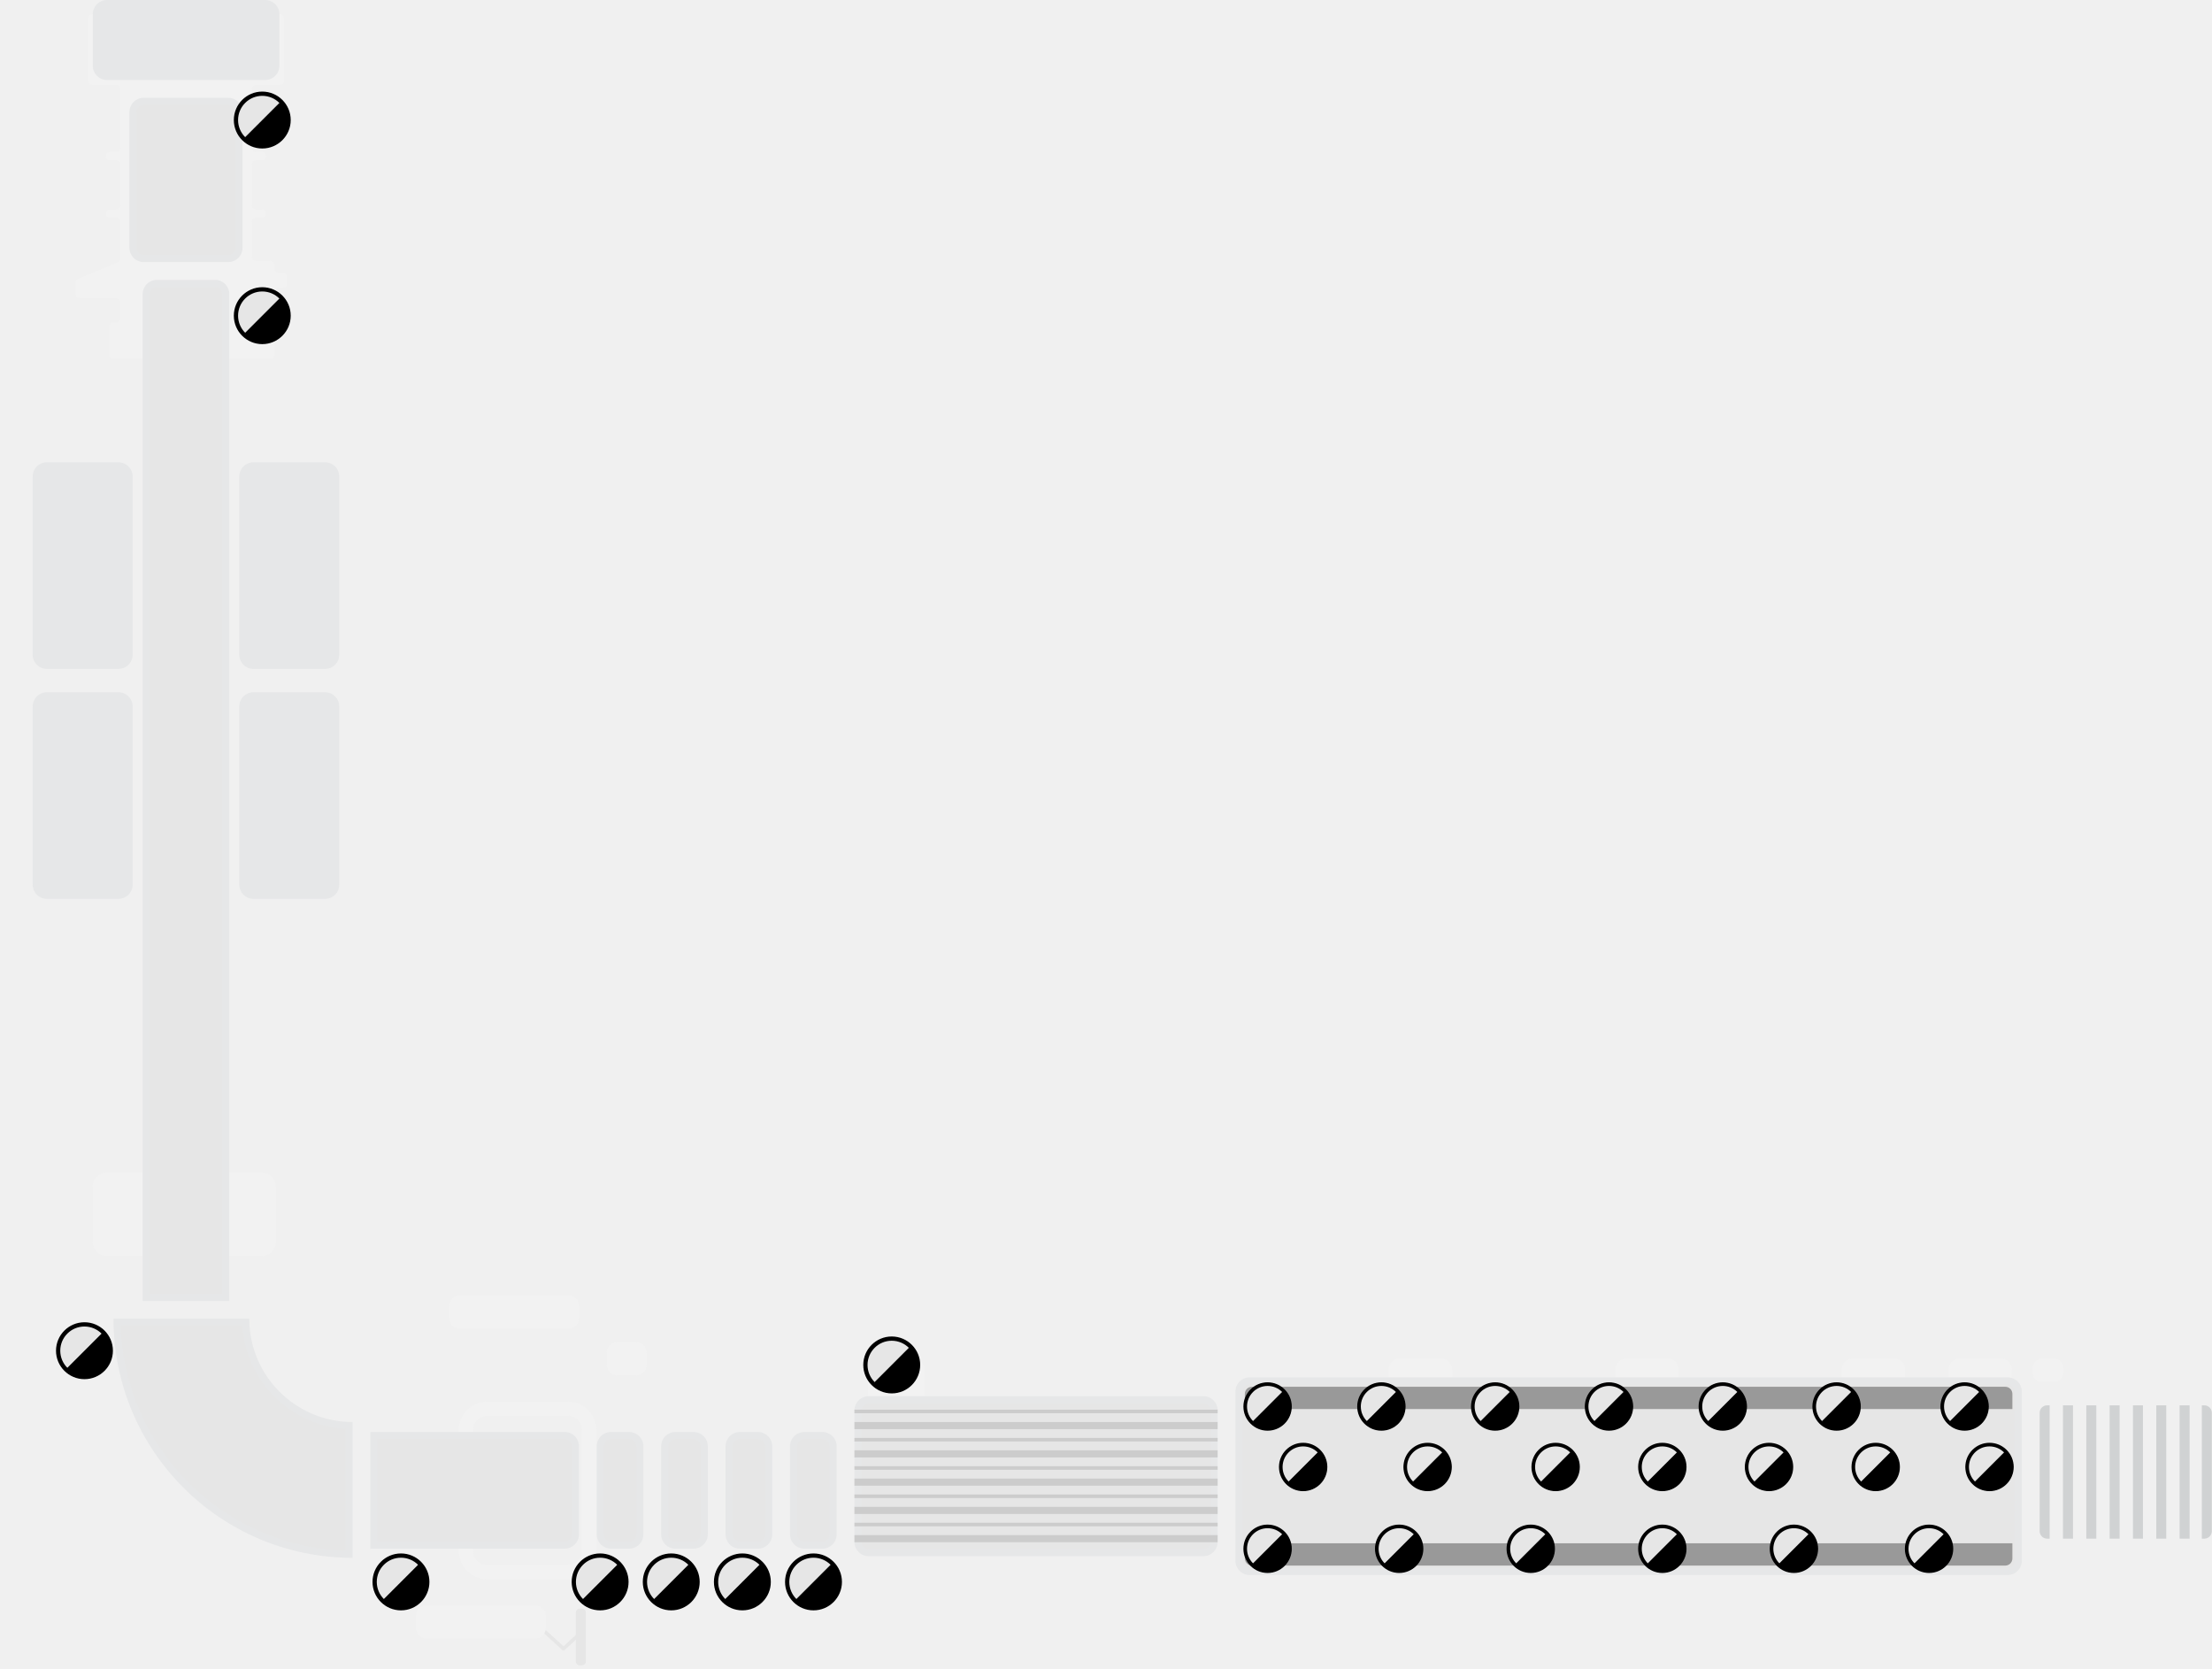
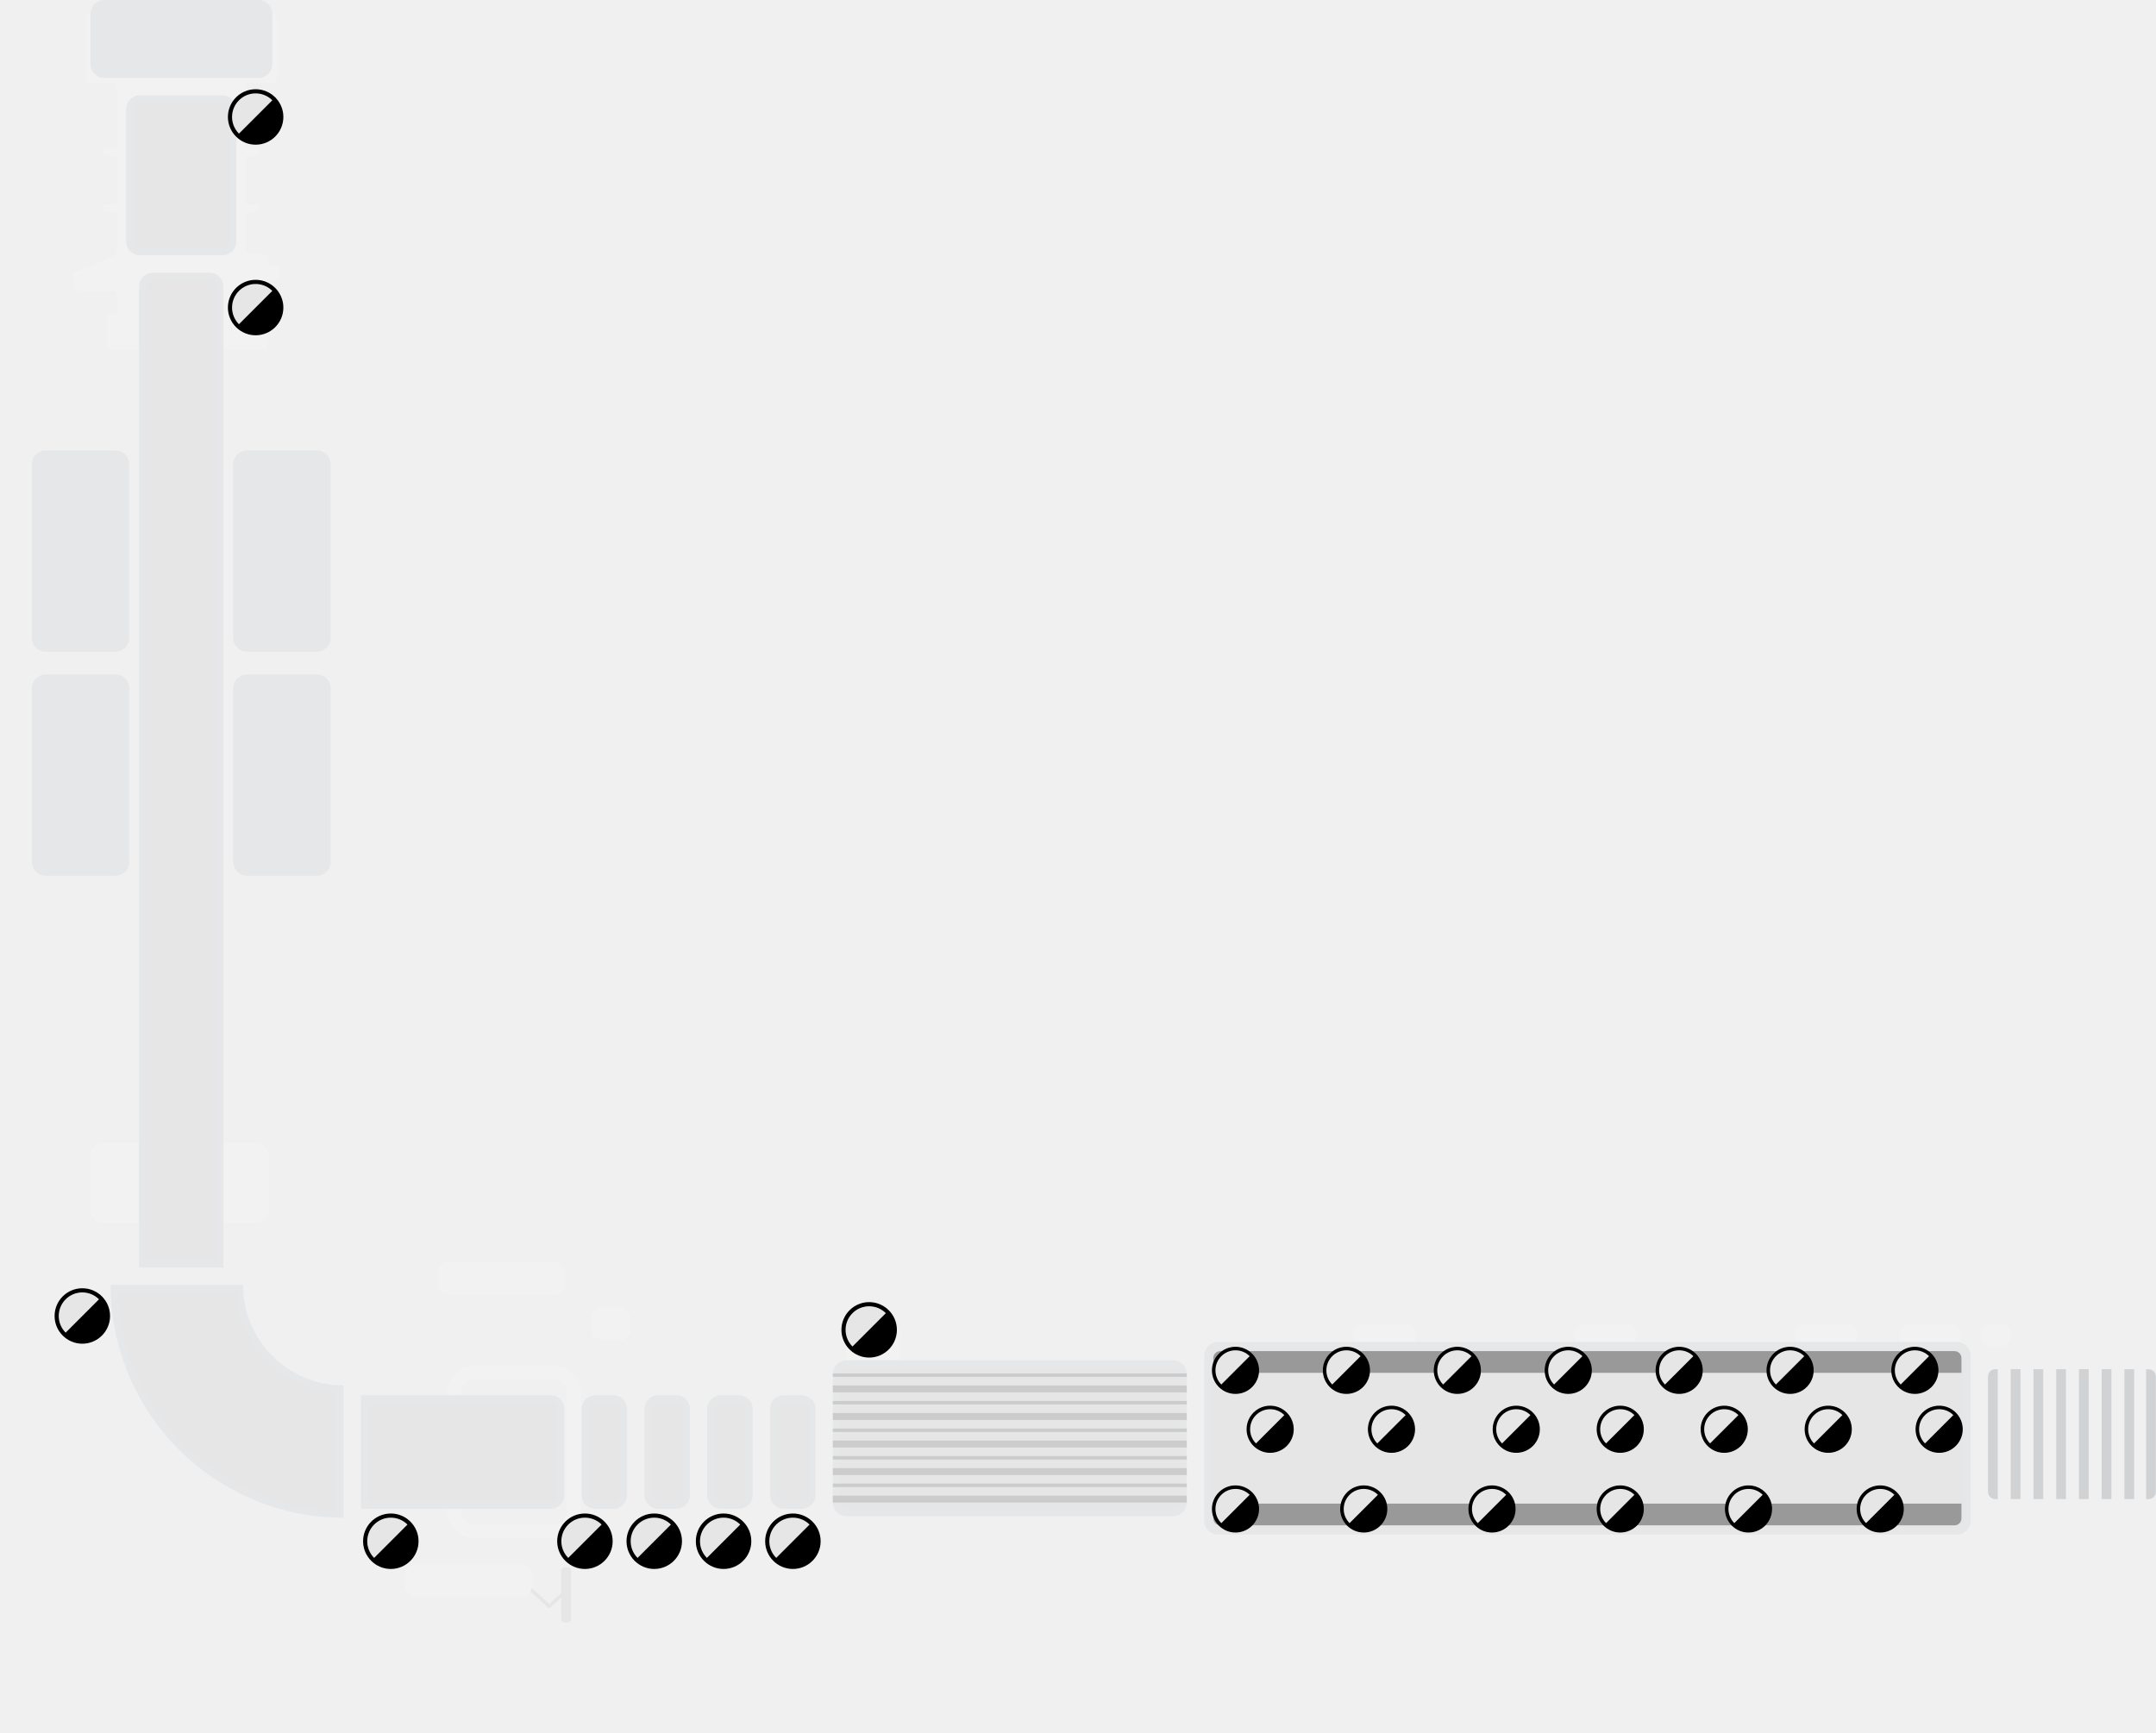
- <svg xmlns="http://www.w3.org/2000/svg" id="Layer_1" data-name="Layer 1" viewBox="0 0 622 469">
+ <svg xmlns="http://www.w3.org/2000/svg" id="Layer_1" data-name="Layer 1" viewBox="0 0 622 500">
  <defs>
    <style>
      .cls-1 {
        fill: #fff;
      }

      .cls-2 {
        stroke-width: 2px;
      }

      .cls-2, .cls-3, .cls-4, .cls-5, .cls-6 {
        fill: none;
      }

      .cls-2, .cls-4, .cls-6 {
        stroke-miterlimit: 10;
      }

      .cls-2, .cls-6 {
        stroke: #ccc;
      }

      .cls-3 {
        stroke: #e6e6e6;
        stroke-linecap: round;
        stroke-linejoin: round;
      }

      .cls-4 {
        stroke: #f2f2f2;
        stroke-width: 4px;
      }

      .cls-7 {
        fill: #d0d2d3;
      }

      .cls-8 {
        fill: #e6e6e6;
      }

      .cls-9 {
        fill: #e6e7e8;
      }
      .cls-11 {
        fill: #404041;
        font-family: SegoeUI-Semibold, 'Segoe UI';
        font-size: 11.244px;
        font-weight: 700;
      }

      .cls-12 {
        clip-path: url(#clippath);
      }

      .cls-13 {
        fill: #999;
      }

      .cls-14 {
        fill: #ccc;
      }

      .cls-15 {
        fill: #f2f2f2;
      }
      .cursor-pointer {
        cursor:pointer;
      }
      .buttons-font {
        font-family: Arial-BoldMT, Arial;
        font-size: 20px;
      }
    </style>
  </defs>
  <g>
    <path class="cls-15" d="M24.765,5.158V22.722c0,.626,.508,1.134,1.134,1.134h6.725c.626,0,1.134,.508,1.134,1.134v16.598c0,.626-.508,1.134-1.134,1.134h-1.709c-.626,0-1.134,.508-1.134,1.134v.083c0,.626,.508,1.134,1.134,1.134h1.709c.626,0,1.134,.508,1.134,1.134v11.568c0,.626-.508,1.134-1.134,1.134h-1.709c-.626,0-1.134,.508-1.134,1.134h0c0,.626,.508,1.134,1.134,1.134h1.709c.626,0,1.134,.508,1.134,1.134v10.449c0,.459-.277,.874-.702,1.049l-11.104,4.576c-.425,.175-.702,.589-.702,1.049v3.261c0,.626,.508,1.134,1.134,1.134h10.24c.626,0,1.134,.508,1.134,1.134v4.554c0,.626-.508,1.134-1.134,1.134h-.778c-.626,0-1.134,.508-1.134,1.134v7.907c0,.626,.508,1.134,1.134,1.134h44.142c.626,0,1.134-.508,1.134-1.134v-12.054c0-.626-.508-1.134-1.134-1.134h-.454c-.626,0-1.134,.508-1.134,1.134v1.879c0,.626-.508,1.134-1.134,1.134h-1.312c-.626,0-1.134-.508-1.134-1.134v-4.925c0-.626,.508-1.134,1.134-1.134h4.034c.626,0,1.134-.508,1.134-1.134v-.259c0-.626,.508-1.134,1.134-1.134h1.361c.626,0,1.134-.508,1.134-1.134v-1.944c0-.626-.508-1.134-1.134-1.134h-1.361c-.626,0-1.134-.508-1.134-1.134v-1.102c0-.626-.508-1.134-1.134-1.134h-4.034c-.626,0-1.134-.508-1.134-1.134v-9.901c0-.626,.508-1.134,1.134-1.134h1.733c.626,0,1.134-.508,1.134-1.134h0c0-.626-.508-1.134-1.134-1.134h-1.733c-.626,0-1.134-.508-1.134-1.134v-11.568c0-.626,.508-1.134,1.134-1.134h1.733c.626,0,1.134-.508,1.134-1.134v-.083c0-.626-.508-1.134-1.134-1.134h-1.733c-.626,0-1.134-.508-1.134-1.134V24.99c0-.626,.508-1.134,1.134-1.134h6.799c.626,0,1.134-.508,1.134-1.134V5.158c0-.626-.508-1.134-1.134-1.134H25.899c-.626,0-1.134,.508-1.134,1.134Z" />
    <rect class="cls-15" x="244.001" y="381.992" width="15.929" height="14.055" rx="3" ry="3" />
    <rect class="cls-15" x="390.487" y="381.992" width="17.803" height="14.055" rx="3" ry="3" />
    <rect class="cls-15" x="454.203" y="381.992" width="17.803" height="14.055" rx="3" ry="3" />
    <rect class="cls-15" x="517.919" y="381.992" width="17.803" height="14.055" rx="3" ry="3" />
    <rect class="cls-15" x="547.903" y="381.992" width="17.803" height="14.055" rx="3" ry="3" />
    <rect class="cls-15" x="571.662" y="381.992" width="8.433" height="6.559" rx="2.475" ry="2.475" />
    <rect class="cls-4" x="130.999" y="396.047" width="34.669" height="45.913" rx="6" ry="6" />
    <rect class="cls-15" x="26.056" y="329.68" width="51.535" height="23.425" rx="4" ry="4" />
    <g class="bin" gui-bin-id="5" bin-key="0_0">
      <rect class="cls-9" x="26.09" width="52.472" height="22.488" rx="4" ry="4" />
      <text class="cls-11" transform="translate(36 15) scale(1.074 1)">
        <tspan class="bin-label" x="0" y="0" />
      </text>
    </g>
    <g class="cursor-pointer bin" gui-bin-id="3" bin-key="0_0">
      <rect class="cls-9" x="67.284" y="129.969" width="28.11" height="58.094" rx="4" ry="4" />
      <text class="cls-11" transform="translate(85.297 174.68) rotate(-90) scale(1.074 1)">
        <tspan class="bin-label" x="0" y="0" />
      </text>
    </g>
    <g class="cursor-pointer bin" gui-bin-id="1" bin-key="0_0">
      <rect class="cls-9" x="67.284" y="194.621" width="28.11" height="58.094" rx="4" ry="4" />
      <text class="cls-11" transform="translate(85.297 238.227) rotate(-90) scale(1.074 1)">
        <tspan class="bin-label" x="0" y="0" />
      </text>
    </g>
    <g class="cursor-pointer bin" gui-bin-id="4" bin-key="0_0">
      <rect class="cls-9" x="9.19" y="129.969" width="28.11" height="58.094" rx="4" ry="4" />
      <text class="cls-11" transform="translate(27.204 175.119) rotate(-90) scale(1.074 1)">
        <tspan class="bin-label" x="0" y="0" />
      </text>
    </g>
    <g class="cursor-pointer bin" gui-bin-id="2" bin-key="0_0">
      <rect class="cls-9" x="9.19" y="194.621" width="28.11" height="58.094" rx="4" ry="4" />
      <text class="cls-11" transform="translate(27.203 239.357) rotate(-90) scale(1.074 1)">
        <tspan class="bin-label" x="0" y="0" />
      </text>
    </g>
    <g class="conveyor" gui-conveyor-id="1" conveyor-id="0" data-toggle="tooltip" data-html="true" title="">
      <rect class="cls-8" x="37.392" y="28.504" width="29.8" height="44.177" rx="3" ry="3" />
      <path class="cls-9 status" d="M64.192,29.504c1.103,0,2,.897,2,2v38.176c0,1.103-.897,2-2,2h-23.8c-1.103,0-2-.897-2-2V31.504c0-1.103,.897-2,2-2h23.8m0-2h-23.8c-2.209,0-4,1.791-4,4v38.176c0,2.209,1.791,4,4,4h23.8c2.209,0,4-1.791,4-4V31.504c0-2.209-1.791-4-4-4h0Z" />
    </g>
    <g class="conveyor" gui-conveyor-id="2" conveyor-id="0" data-toggle="tooltip" data-html="true" title="">
      <path class="cls-8" d="M41.111,364.749V82.681c0-1.654,1.346-3,3-3h16.362c1.654,0,3,1.346,3,3V364.749h-22.362Z" />
      <path class="cls-9 status" d="M60.473,80.68c1.103,0,2,.897,2,2V363.748h-20.362V82.68c0-1.103,.897-2,2-2h16.362m0-2h-16.362c-2.209,0-4,1.791-4,4V365.748h24.362V82.68c0-2.209-1.791-4-4-4h0Z" />
    </g>
    <g class="conveyor" gui-conveyor-id="3" conveyor-id="0" data-toggle="tooltip" data-html="true" title="">
      <path class="cls-8" d="M98.141,436.97c-35.726-.532-64.689-29.496-65.222-65.222h36.191c.519,15.774,13.256,28.511,29.03,29.03v36.192Z" />
      <path class="cls-9 status" d="M68.158,372.748c.992,15.53,13.454,27.991,28.983,28.983v34.216c-34.381-1.041-62.158-28.819-63.199-63.199h34.216m1.936-2H31.912c0,37.13,30.1,67.229,67.229,67.229v-38.183c-16.042,0-29.047-13.005-29.047-29.047h0Z" />
    </g>
    <g class="conveyor" gui-conveyor-id="4" conveyor-id="0" data-toggle="tooltip" data-html="true" title="">
      <path class="cls-8" d="M105.141,434.401v-30.795h53.653c1.654,0,3,1.346,3,3v24.795c0,1.654-1.346,3-3,3h-53.653Z" />
      <path class="cls-9 status" d="M158.794,404.606c1.103,0,2,.897,2,2v24.795c0,1.103-.897,2-2,2h-52.653v-28.795h52.653m0-2h-54.653v32.795h54.653c2.209,0,4-1.791,4-4v-24.795c0-2.209-1.791-4-4-4h0Z" />
    </g>
    <g class="conveyor" gui-conveyor-id="5" conveyor-id="0" data-toggle="tooltip" data-html="true" title="">
      <rect class="cls-8" x="168.794" y="403.606" width="11.118" height="30.795" rx="3" ry="3" />
      <path class="cls-9 status" d="M176.912,404.606c1.103,0,2,.897,2,2v24.795c0,1.103-.897,2-2,2h-5.118c-1.103,0-2-.897-2-2v-24.795c0-1.103,.897-2,2-2h5.118m0-2h-5.118c-2.209,0-4,1.791-4,4v24.795c0,2.209,1.791,4,4,4h5.118c2.209,0,4-1.791,4-4v-24.795c0-2.209-1.791-4-4-4h0Z" />
    </g>
    <g class="conveyor" gui-conveyor-id="6" conveyor-id="0" data-toggle="tooltip" data-html="true" title="">
      <rect class="cls-8" x="186.912" y="403.606" width="11.118" height="30.795" rx="3" ry="3" />
      <path class="cls-9 status" d="M195.03,404.606c1.103,0,2,.897,2,2v24.795c0,1.103-.897,2-2,2h-5.118c-1.103,0-2-.897-2-2v-24.795c0-1.103,.897-2,2-2h5.118m0-2h-5.118c-2.209,0-4,1.791-4,4v24.795c0,2.209,1.791,4,4,4h5.118c2.209,0,4-1.791,4-4v-24.795c0-2.209-1.791-4-4-4h0Z" />
    </g>
    <g class="conveyor" gui-conveyor-id="7" conveyor-id="0" data-toggle="tooltip" data-html="true" title="">
      <rect class="cls-8" x="205.03" y="403.606" width="11.118" height="30.795" rx="3" ry="3" />
      <path class="cls-9 status" d="M213.148,404.606c1.103,0,2,.897,2,2v24.795c0,1.103-.897,2-2,2h-5.118c-1.103,0-2-.897-2-2v-24.795c0-1.103,.897-2,2-2h5.118m0-2h-5.118c-2.209,0-4,1.791-4,4v24.795c0,2.209,1.791,4,4,4h5.118c2.209,0,4-1.791,4-4v-24.795c0-2.209-1.791-4-4-4h0Z" />
    </g>
    <g class="conveyor" gui-conveyor-id="8" conveyor-id="0" data-toggle="tooltip" data-html="true" title="">
      <rect class="cls-8" x="223.148" y="403.606" width="11.118" height="30.795" rx="3" ry="3" />
      <path class="cls-9 status" d="M231.266,404.606c1.103,0,2,.897,2,2v24.795c0,1.103-.897,2-2,2h-5.118c-1.103,0-2-.897-2-2v-24.795c0-1.103,.897-2,2-2h5.118m0-2h-5.118c-2.209,0-4,1.791-4,4v24.795c0,2.209,1.791,4,4,4h5.118c2.209,0,4-1.791,4-4v-24.795c0-2.209-1.791-4-4-4h0Z" />
    </g>
    <g class="conveyor" gui-conveyor-id="9" conveyor-id="0" data-toggle="tooltip" data-html="true" title="">
      <rect class="cls-8" x="241.262" y="393.541" width="100.132" height="42.976" rx="3" ry="3" />
      <path class="cls-9 status" d="M338.394,394.541c1.103,0,2,.897,2,2v36.976c0,1.103-.897,2-2,2h-94.132c-1.103,0-2-.897-2-2v-36.976c0-1.103,.897-2,2-2h94.132m0-2h-94.132c-2.209,0-4,1.791-4,4v36.976c0,2.209,1.791,4,4,4h94.132c2.209,0,4-1.791,4-4v-36.976c0-2.209-1.791-4-4-4h0Z" />
    </g>
    <g class="conveyor" gui-conveyor-id="10" conveyor-id="0" data-toggle="tooltip" data-html="true" title="">
      <rect class="cls-8" x="348.394" y="388.241" width="219.131" height="53.576" rx="3" ry="3" />
      <path class="cls-9 status" d="M564.524,389.241c1.103,0,2,.897,2,2v47.576c0,1.103-.897,2-2,2h-213.131c-1.103,0-2-.897-2-2v-47.576c0-1.103,.897-2,2-2h213.131m0-2h-213.131c-2.209,0-4,1.791-4,4v47.576c0,2.209,1.791,4,4,4h213.131c2.209,0,4-1.791,4-4v-47.576c0-2.209-1.791-4-4-4h0Z" />
    </g>
    <g>
      <path class="cls-7" d="M558.302,412.445h33.28c1.159,0,2.1,.941,2.1,2.1v.711h-37.48v-.711c0-1.159,.941-2.1,2.1-2.1Z" transform="translate(161.092 988.792) rotate(-90)" />
      <rect class="cls-7" x="562.761" y="412.445" width="37.48" height="2.811" transform="translate(167.651 995.351) rotate(-90)" />
      <rect class="cls-7" x="569.32" y="412.445" width="37.48" height="2.811" transform="translate(174.209 1001.91) rotate(-90)" />
      <rect class="cls-7" x="575.879" y="412.445" width="37.48" height="2.811" transform="translate(180.768 1008.469) rotate(-90)" />
      <rect class="cls-7" x="582.438" y="412.445" width="37.48" height="2.811" transform="translate(187.327 1015.027) rotate(-90)" />
      <rect class="cls-7" x="588.997" y="412.445" width="37.48" height="2.811" transform="translate(193.886 1021.586) rotate(-90)" />
      <rect class="cls-7" x="595.555" y="412.445" width="37.48" height="2.811" transform="translate(200.445 1028.145) rotate(-90)" />
      <path class="cls-7" d="M601.802,412.445h37.48v.711c0,1.159-.941,2.1-2.1,2.1h-33.28c-1.159,0-2.1-.941-2.1-2.1v-.711h0Z" transform="translate(206.692 1034.392) rotate(-90)" />
    </g>
    <rect class="cls-15" x="126.314" y="364.189" width="36.543" height="9.37" rx="3" ry="3" />
    <rect class="cls-15" x="170.605" y="377.307" width="11.244" height="9.37" rx="3" ry="3" />
    <g>
      <polyline class="cls-3" points="162.572 459.763 158.449 463.511 152.265 457.889" />
      <rect class="cls-15" x="116.944" y="451.33" width="36.543" height="9.37" rx="3" ry="3" />
      <rect class="cls-8" x="161.92" y="452.267" width="2.811" height="15.929" rx="1.061" ry="1.061" />
    </g>
    <g class="cls-12">
      <g>
        <line class="cls-6" x1="240.261" y1="396.821" x2="342.394" y2="396.821" />
        <line class="cls-2" x1="240.261" y1="400.796" x2="342.394" y2="400.796" />
        <line class="cls-6" x1="240.261" y1="404.771" x2="342.394" y2="404.771" />
        <line class="cls-2" x1="240.261" y1="408.746" x2="342.394" y2="408.746" />
        <line class="cls-6" x1="240.261" y1="412.721" x2="342.394" y2="412.721" />
        <line class="cls-2" x1="240.261" y1="416.696" x2="342.394" y2="416.696" />
        <line class="cls-6" x1="240.261" y1="420.671" x2="342.394" y2="420.671" />
        <line class="cls-2" x1="240.261" y1="424.646" x2="342.394" y2="424.646" />
        <line class="cls-6" x1="240.261" y1="428.621" x2="342.394" y2="428.621" />
        <line class="cls-2" x1="240.261" y1="432.596" x2="342.394" y2="432.596" />
      </g>
    </g>
    <g>
      <path class="cls-13" d="M350.039,396.156h215.829v-4.268c0-1.105-.895-2-2-2h-211.829c-1.105,0-2,.895-2,2v4.268Z" />
      <path class="cls-13" d="M350.039,433.893h215.829v4.268c0,1.105-.895,2-2,2h-211.829c-1.105,0-2-.895-2-2v-4.268Z" />
    </g>
  </g>
  <g transform="translate(65 25)" class="motor cursor-pointer" gui-motor-id="1" motor-id="0" data-toggle="tooltip" data-html="true" title="">
    <circle class="status" cx="8.75" cy="8.75" r="7.304" stroke="black" stroke-width="1" fill="#e6e6e6" />
    <path d="M8.75,.75c-4.411,0-8,3.589-8,8s3.589,8,8,8,8-3.589,8-8-3.589-8-8-8Zm-7.304,8c0-4.028,3.277-7.305,7.304-7.305,2.014,0,3.84,.82,5.162,2.142l-10.325,10.325c-1.323-1.322-2.142-3.148-2.142-5.162Z" />
  </g>
  <g transform="translate(65 80)" class="motor cursor-pointer" gui-motor-id="2" motor-id="0" data-toggle="tooltip" data-html="true" title="">
    <circle class="status" cx="8.75" cy="8.75" r="7.304" stroke="black" stroke-width="1" fill="#e6e6e6" />
    <path d="M8.75,.75c-4.411,0-8,3.589-8,8s3.589,8,8,8,8-3.589,8-8-3.589-8-8-8Zm-7.304,8c0-4.028,3.277-7.305,7.304-7.305,2.014,0,3.84,.82,5.162,2.142l-10.325,10.325c-1.323-1.322-2.142-3.148-2.142-5.162Z" />
  </g>
  <g transform="translate(15 371)" class="motor cursor-pointer" gui-motor-id="3" motor-id="0" data-toggle="tooltip" data-html="true" title="">
    <circle class="status" cx="8.75" cy="8.75" r="7.304" stroke="black" stroke-width="1" fill="#e6e6e6" />
    <path d="M8.75,.75c-4.411,0-8,3.589-8,8s3.589,8,8,8,8-3.589,8-8-3.589-8-8-8Zm-7.304,8c0-4.028,3.277-7.305,7.304-7.305,2.014,0,3.84,.82,5.162,2.142l-10.325,10.325c-1.323-1.322-2.142-3.148-2.142-5.162Z" />
  </g>
  <g transform="translate(104 436)" class="motor cursor-pointer" gui-motor-id="4" motor-id="0" data-toggle="tooltip" data-html="true" title="">
    <circle class="status" cx="8.75" cy="8.75" r="7.304" stroke="black" stroke-width="1" fill="#e6e6e6" />
    <path d="M8.75,.75c-4.411,0-8,3.589-8,8s3.589,8,8,8,8-3.589,8-8-3.589-8-8-8Zm-7.304,8c0-4.028,3.277-7.305,7.304-7.305,2.014,0,3.84,.82,5.162,2.142l-10.325,10.325c-1.323-1.322-2.142-3.148-2.142-5.162Z" />
  </g>
  <g transform="translate(160 436)" class="motor cursor-pointer" gui-motor-id="5" motor-id="0" data-toggle="tooltip" data-html="true" title="">
    <circle class="status" cx="8.75" cy="8.75" r="7.304" stroke="black" stroke-width="1" fill="#e6e6e6" />
    <path d="M8.75,.75c-4.411,0-8,3.589-8,8s3.589,8,8,8,8-3.589,8-8-3.589-8-8-8Zm-7.304,8c0-4.028,3.277-7.305,7.304-7.305,2.014,0,3.84,.82,5.162,2.142l-10.325,10.325c-1.323-1.322-2.142-3.148-2.142-5.162Z" />
  </g>
  <g transform="translate(180 436)" class="motor cursor-pointer" gui-motor-id="6" motor-id="0" data-toggle="tooltip" data-html="true" title="">
    <circle class="status" cx="8.75" cy="8.75" r="7.304" stroke="black" stroke-width="1" fill="#e6e6e6" />
    <path d="M8.75,.75c-4.411,0-8,3.589-8,8s3.589,8,8,8,8-3.589,8-8-3.589-8-8-8Zm-7.304,8c0-4.028,3.277-7.305,7.304-7.305,2.014,0,3.84,.82,5.162,2.142l-10.325,10.325c-1.323-1.322-2.142-3.148-2.142-5.162Z" />
  </g>
  <g transform="translate(200 436)" class="motor cursor-pointer" gui-motor-id="7" motor-id="0" data-toggle="tooltip" data-html="true" title="">
    <circle class="status" cx="8.75" cy="8.75" r="7.304" stroke="black" stroke-width="1" fill="#e6e6e6" />
    <path d="M8.75,.75c-4.411,0-8,3.589-8,8s3.589,8,8,8,8-3.589,8-8-3.589-8-8-8Zm-7.304,8c0-4.028,3.277-7.305,7.304-7.305,2.014,0,3.84,.82,5.162,2.142l-10.325,10.325c-1.323-1.322-2.142-3.148-2.142-5.162Z" />
  </g>
  <g transform="translate(220 436)" class="motor cursor-pointer" gui-motor-id="8" motor-id="0" data-toggle="tooltip" data-html="true" title="">
    <circle class="status" cx="8.75" cy="8.75" r="7.304" stroke="black" stroke-width="1" fill="#e6e6e6" />
    <path d="M8.75,.75c-4.411,0-8,3.589-8,8s3.589,8,8,8,8-3.589,8-8-3.589-8-8-8Zm-7.304,8c0-4.028,3.277-7.305,7.304-7.305,2.014,0,3.84,.82,5.162,2.142l-10.325,10.325c-1.323-1.322-2.142-3.148-2.142-5.162Z" />
  </g>
  <g transform="translate(242 375)" class="motor cursor-pointer" gui-motor-id="9" motor-id="0" data-toggle="tooltip" data-html="true" title="">
    <circle class="status" cx="8.75" cy="8.75" r="7.304" stroke="black" stroke-width="1" fill="#e6e6e6" />
    <path d="M8.75,.75c-4.411,0-8,3.589-8,8s3.589,8,8,8,8-3.589,8-8-3.589-8-8-8Zm-7.304,8c0-4.028,3.277-7.305,7.304-7.305,2.014,0,3.84,.82,5.162,2.142l-10.325,10.325c-1.323-1.322-2.142-3.148-2.142-5.162Z" />
  </g>
  <g transform="translate(349 388) scale(.85)" class="motor cursor-pointer" gui-motor-id="10" motor-id="0" data-toggle="tooltip" data-html="true" title="">
    <circle class="status" cx="8.75" cy="8.75" r="7.304" stroke="black" stroke-width="1" fill="#e6e6e6" />
    <path d="M8.75,.75c-4.411,0-8,3.589-8,8s3.589,8,8,8,8-3.589,8-8-3.589-8-8-8Zm-7.304,8c0-4.028,3.277-7.305,7.304-7.305,2.014,0,3.84,.82,5.162,2.142l-10.325,10.325c-1.323-1.322-2.142-3.148-2.142-5.162Z" />
  </g>
  <g transform="translate(359 405) scale(.85)" class="motor cursor-pointer" gui-motor-id="11" motor-id="0" data-toggle="tooltip" data-html="true" title="">
    <circle class="status" cx="8.75" cy="8.75" r="7.304" stroke="black" stroke-width="1" fill="#e6e6e6" />
    <path d="M8.75,.75c-4.411,0-8,3.589-8,8s3.589,8,8,8,8-3.589,8-8-3.589-8-8-8Zm-7.304,8c0-4.028,3.277-7.305,7.304-7.305,2.014,0,3.84,.82,5.162,2.142l-10.325,10.325c-1.323-1.322-2.142-3.148-2.142-5.162Z" />
  </g>
  <g transform="translate(349 428) scale(.85)" class="motor cursor-pointer" gui-motor-id="12" motor-id="0" data-toggle="tooltip" data-html="true" title="">
    <circle class="status" cx="8.75" cy="8.75" r="7.304" stroke="black" stroke-width="1" fill="#e6e6e6" />
    <path d="M8.75,.75c-4.411,0-8,3.589-8,8s3.589,8,8,8,8-3.589,8-8-3.589-8-8-8Zm-7.304,8c0-4.028,3.277-7.305,7.304-7.305,2.014,0,3.84,.82,5.162,2.142l-10.325,10.325c-1.323-1.322-2.142-3.148-2.142-5.162Z" />
  </g>
  <g transform="translate(381 388) scale(.85)" class="motor cursor-pointer" gui-motor-id="13" motor-id="0" data-toggle="tooltip" data-html="true" title="">
    <circle class="status" cx="8.75" cy="8.75" r="7.304" stroke="black" stroke-width="1" fill="#e6e6e6" />
    <path d="M8.75,.75c-4.411,0-8,3.589-8,8s3.589,8,8,8,8-3.589,8-8-3.589-8-8-8Zm-7.304,8c0-4.028,3.277-7.305,7.304-7.305,2.014,0,3.84,.82,5.162,2.142l-10.325,10.325c-1.323-1.322-2.142-3.148-2.142-5.162Z" />
  </g>
  <g transform="translate(394 405) scale(.85)" class="motor cursor-pointer" gui-motor-id="14" motor-id="0" data-toggle="tooltip" data-html="true" title="">
    <circle class="status" cx="8.75" cy="8.75" r="7.304" stroke="black" stroke-width="1" fill="#e6e6e6" />
    <path d="M8.75,.75c-4.411,0-8,3.589-8,8s3.589,8,8,8,8-3.589,8-8-3.589-8-8-8Zm-7.304,8c0-4.028,3.277-7.305,7.304-7.305,2.014,0,3.84,.82,5.162,2.142l-10.325,10.325c-1.323-1.322-2.142-3.148-2.142-5.162Z" />
  </g>
  <g transform="translate(386 428) scale(.85)" class="motor cursor-pointer" gui-motor-id="15" motor-id="0" data-toggle="tooltip" data-html="true" title="">
    <circle class="status" cx="8.75" cy="8.75" r="7.304" stroke="black" stroke-width="1" fill="#e6e6e6" />
    <path d="M8.75,.75c-4.411,0-8,3.589-8,8s3.589,8,8,8,8-3.589,8-8-3.589-8-8-8Zm-7.304,8c0-4.028,3.277-7.305,7.304-7.305,2.014,0,3.84,.82,5.162,2.142l-10.325,10.325c-1.323-1.322-2.142-3.148-2.142-5.162Z" />
  </g>
  <g transform="translate(413 388) scale(.85)" class="motor cursor-pointer" gui-motor-id="16" motor-id="0" data-toggle="tooltip" data-html="true" title="">
    <circle class="status" cx="8.75" cy="8.75" r="7.304" stroke="black" stroke-width="1" fill="#e6e6e6" />
    <path d="M8.75,.75c-4.411,0-8,3.589-8,8s3.589,8,8,8,8-3.589,8-8-3.589-8-8-8Zm-7.304,8c0-4.028,3.277-7.305,7.304-7.305,2.014,0,3.84,.82,5.162,2.142l-10.325,10.325c-1.323-1.322-2.142-3.148-2.142-5.162Z" />
  </g>
  <g transform="translate(430 405) scale(.85)" class="motor cursor-pointer" gui-motor-id="17" motor-id="0" data-toggle="tooltip" data-html="true" title="">
    <circle class="status" cx="8.75" cy="8.75" r="7.304" stroke="black" stroke-width="1" fill="#e6e6e6" />
    <path d="M8.75,.75c-4.411,0-8,3.589-8,8s3.589,8,8,8,8-3.589,8-8-3.589-8-8-8Zm-7.304,8c0-4.028,3.277-7.305,7.304-7.305,2.014,0,3.84,.82,5.162,2.142l-10.325,10.325c-1.323-1.322-2.142-3.148-2.142-5.162Z" />
  </g>
  <g transform="translate(423 428) scale(.85)" class="motor cursor-pointer" gui-motor-id="18" motor-id="0" data-toggle="tooltip" data-html="true" title="">
    <circle class="status" cx="8.75" cy="8.75" r="7.304" stroke="black" stroke-width="1" fill="#e6e6e6" />
    <path d="M8.75,.75c-4.411,0-8,3.589-8,8s3.589,8,8,8,8-3.589,8-8-3.589-8-8-8Zm-7.304,8c0-4.028,3.277-7.305,7.304-7.305,2.014,0,3.84,.82,5.162,2.142l-10.325,10.325c-1.323-1.322-2.142-3.148-2.142-5.162Z" />
  </g>
  <g transform="translate(445 388) scale(.85)" class="motor cursor-pointer" gui-motor-id="19" motor-id="0" data-toggle="tooltip" data-html="true" title="">
    <circle class="status" cx="8.75" cy="8.75" r="7.304" stroke="black" stroke-width="1" fill="#e6e6e6" />
    <path d="M8.75,.75c-4.411,0-8,3.589-8,8s3.589,8,8,8,8-3.589,8-8-3.589-8-8-8Zm-7.304,8c0-4.028,3.277-7.305,7.304-7.305,2.014,0,3.84,.82,5.162,2.142l-10.325,10.325c-1.323-1.322-2.142-3.148-2.142-5.162Z" />
  </g>
  <g transform="translate(460 405) scale(.85)" class="motor cursor-pointer" gui-motor-id="20" motor-id="0" data-toggle="tooltip" data-html="true" title="">
    <circle class="status" cx="8.75" cy="8.75" r="7.304" stroke="black" stroke-width="1" fill="#e6e6e6" />
    <path d="M8.75,.75c-4.411,0-8,3.589-8,8s3.589,8,8,8,8-3.589,8-8-3.589-8-8-8Zm-7.304,8c0-4.028,3.277-7.305,7.304-7.305,2.014,0,3.84,.82,5.162,2.142l-10.325,10.325c-1.323-1.322-2.142-3.148-2.142-5.162Z" />
  </g>
  <g transform="translate(460 428) scale(.85)" class="motor cursor-pointer" gui-motor-id="21" motor-id="0" data-toggle="tooltip" data-html="true" title="">
    <circle class="status" cx="8.75" cy="8.75" r="7.304" stroke="black" stroke-width="1" fill="#e6e6e6" />
    <path d="M8.75,.75c-4.411,0-8,3.589-8,8s3.589,8,8,8,8-3.589,8-8-3.589-8-8-8Zm-7.304,8c0-4.028,3.277-7.305,7.304-7.305,2.014,0,3.84,.82,5.162,2.142l-10.325,10.325c-1.323-1.322-2.142-3.148-2.142-5.162Z" />
  </g>
  <g transform="translate(477 388) scale(.85)" class="motor cursor-pointer" gui-motor-id="22" motor-id="0" data-toggle="tooltip" data-html="true" title="">
    <circle class="status" cx="8.75" cy="8.75" r="7.304" stroke="black" stroke-width="1" fill="#e6e6e6" />
    <path d="M8.75,.75c-4.411,0-8,3.589-8,8s3.589,8,8,8,8-3.589,8-8-3.589-8-8-8Zm-7.304,8c0-4.028,3.277-7.305,7.304-7.305,2.014,0,3.84,.82,5.162,2.142l-10.325,10.325c-1.323-1.322-2.142-3.148-2.142-5.162Z" />
  </g>
  <g transform="translate(490 405) scale(.85)" class="motor cursor-pointer" gui-motor-id="23" motor-id="0" data-toggle="tooltip" data-html="true" title="">
    <circle class="status" cx="8.75" cy="8.75" r="7.304" stroke="black" stroke-width="1" fill="#e6e6e6" />
    <path d="M8.75,.75c-4.411,0-8,3.589-8,8s3.589,8,8,8,8-3.589,8-8-3.589-8-8-8Zm-7.304,8c0-4.028,3.277-7.305,7.304-7.305,2.014,0,3.84,.82,5.162,2.142l-10.325,10.325c-1.323-1.322-2.142-3.148-2.142-5.162Z" />
  </g>
  <g transform="translate(497 428) scale(.85)" class="motor cursor-pointer" gui-motor-id="24" motor-id="0" data-toggle="tooltip" data-html="true" title="">
    <circle class="status" cx="8.75" cy="8.75" r="7.304" stroke="black" stroke-width="1" fill="#e6e6e6" />
    <path d="M8.75,.75c-4.411,0-8,3.589-8,8s3.589,8,8,8,8-3.589,8-8-3.589-8-8-8Zm-7.304,8c0-4.028,3.277-7.305,7.304-7.305,2.014,0,3.84,.82,5.162,2.142l-10.325,10.325c-1.323-1.322-2.142-3.148-2.142-5.162Z" />
  </g>
  <g transform="translate(509 388) scale(.85)" class="motor cursor-pointer" gui-motor-id="25" motor-id="0" data-toggle="tooltip" data-html="true" title="">
    <circle class="status" cx="8.75" cy="8.75" r="7.304" stroke="black" stroke-width="1" fill="#e6e6e6" />
    <path d="M8.75,.75c-4.411,0-8,3.589-8,8s3.589,8,8,8,8-3.589,8-8-3.589-8-8-8Zm-7.304,8c0-4.028,3.277-7.305,7.304-7.305,2.014,0,3.84,.82,5.162,2.142l-10.325,10.325c-1.323-1.322-2.142-3.148-2.142-5.162Z" />
  </g>
  <g transform="translate(520 405) scale(.85)" class="motor cursor-pointer" gui-motor-id="26" motor-id="0" data-toggle="tooltip" data-html="true" title="">
    <circle class="status" cx="8.75" cy="8.75" r="7.304" stroke="black" stroke-width="1" fill="#e6e6e6" />
    <path d="M8.75,.75c-4.411,0-8,3.589-8,8s3.589,8,8,8,8-3.589,8-8-3.589-8-8-8Zm-7.304,8c0-4.028,3.277-7.305,7.304-7.305,2.014,0,3.84,.82,5.162,2.142l-10.325,10.325c-1.323-1.322-2.142-3.148-2.142-5.162Z" />
  </g>
  <g transform="translate(535 428) scale(.85)" class="motor cursor-pointer" gui-motor-id="27" motor-id="0" data-toggle="tooltip" data-html="true" title="">
    <circle class="status" cx="8.75" cy="8.75" r="7.304" stroke="black" stroke-width="1" fill="#e6e6e6" />
    <path d="M8.75,.75c-4.411,0-8,3.589-8,8s3.589,8,8,8,8-3.589,8-8-3.589-8-8-8Zm-7.304,8c0-4.028,3.277-7.305,7.304-7.305,2.014,0,3.84,.82,5.162,2.142l-10.325,10.325c-1.323-1.322-2.142-3.148-2.142-5.162Z" />
  </g>
  <g transform="translate(545 388) scale(.85)" class="motor cursor-pointer" gui-motor-id="28" motor-id="0" data-toggle="tooltip" data-html="true" title="">
    <circle class="status" cx="8.75" cy="8.75" r="7.304" stroke="black" stroke-width="1" fill="#e6e6e6" />
    <path d="M8.75,.75c-4.411,0-8,3.589-8,8s3.589,8,8,8,8-3.589,8-8-3.589-8-8-8Zm-7.304,8c0-4.028,3.277-7.305,7.304-7.305,2.014,0,3.84,.82,5.162,2.142l-10.325,10.325c-1.323-1.322-2.142-3.148-2.142-5.162Z" />
  </g>
  <g transform="translate(552 405) scale(.85)" class="motor cursor-pointer" gui-motor-id="29" motor-id="0" data-toggle="tooltip" data-html="true" title="">
    <circle class="status" cx="8.75" cy="8.75" r="7.304" stroke="black" stroke-width="1" fill="#e6e6e6" />
    <path d="M8.75,.75c-4.411,0-8,3.589-8,8s3.589,8,8,8,8-3.589,8-8-3.589-8-8-8Zm-7.304,8c0-4.028,3.277-7.305,7.304-7.305,2.014,0,3.84,.82,5.162,2.142l-10.325,10.325c-1.323-1.322-2.142-3.148-2.142-5.162Z" />
  </g>
</svg>
